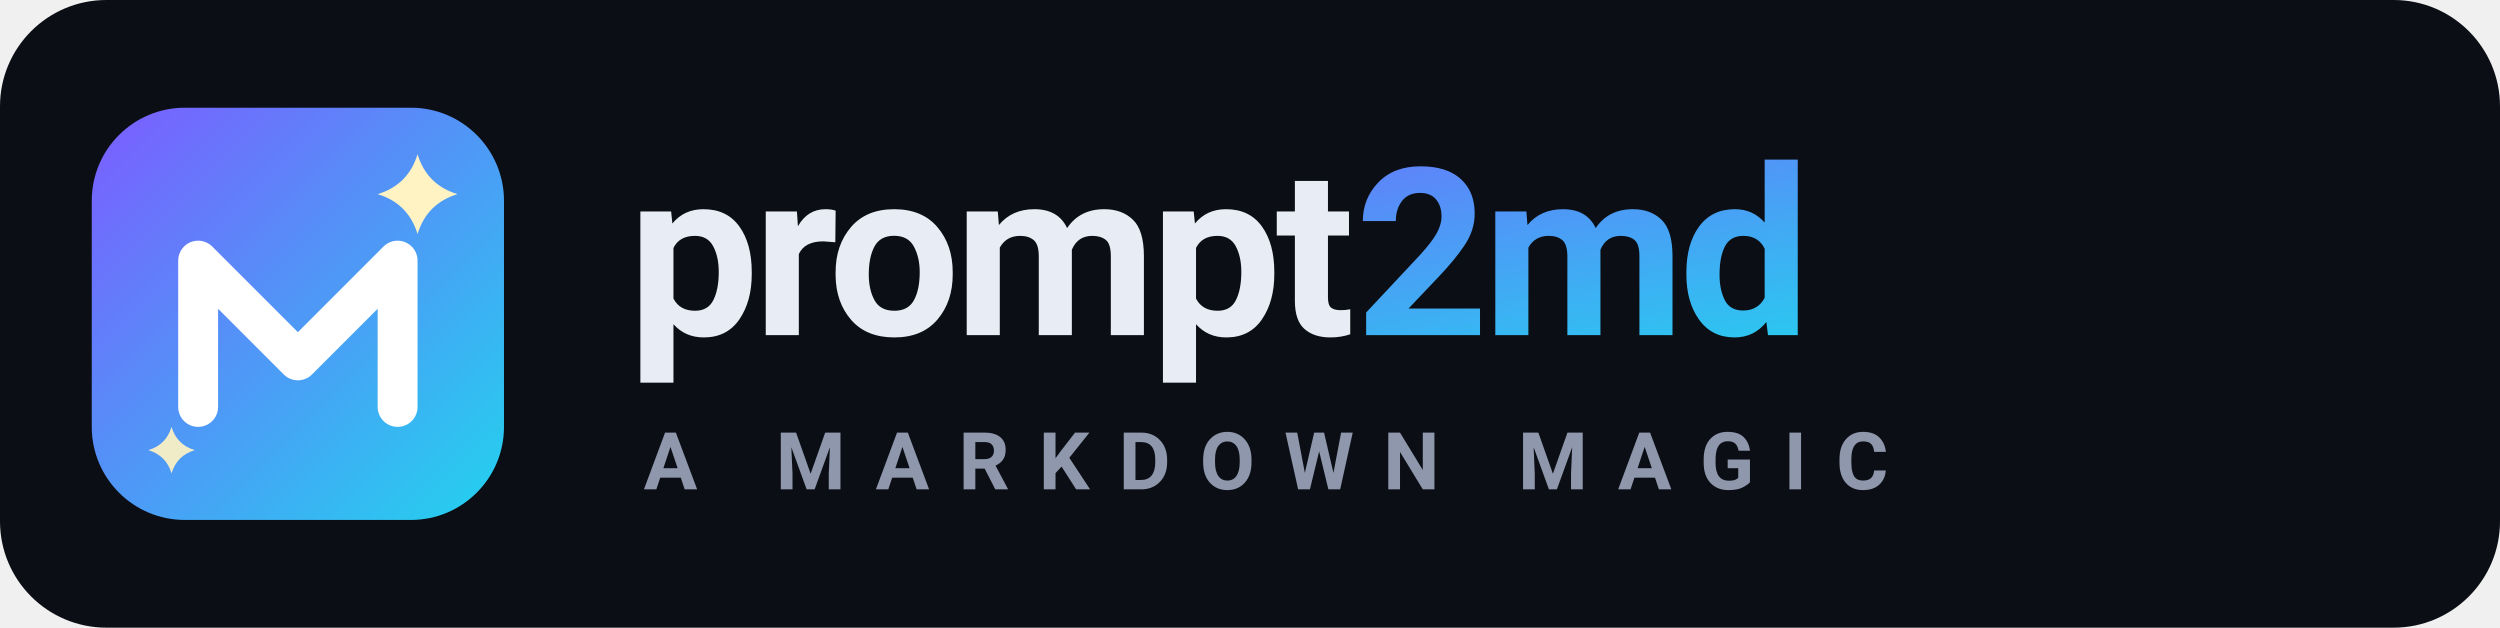
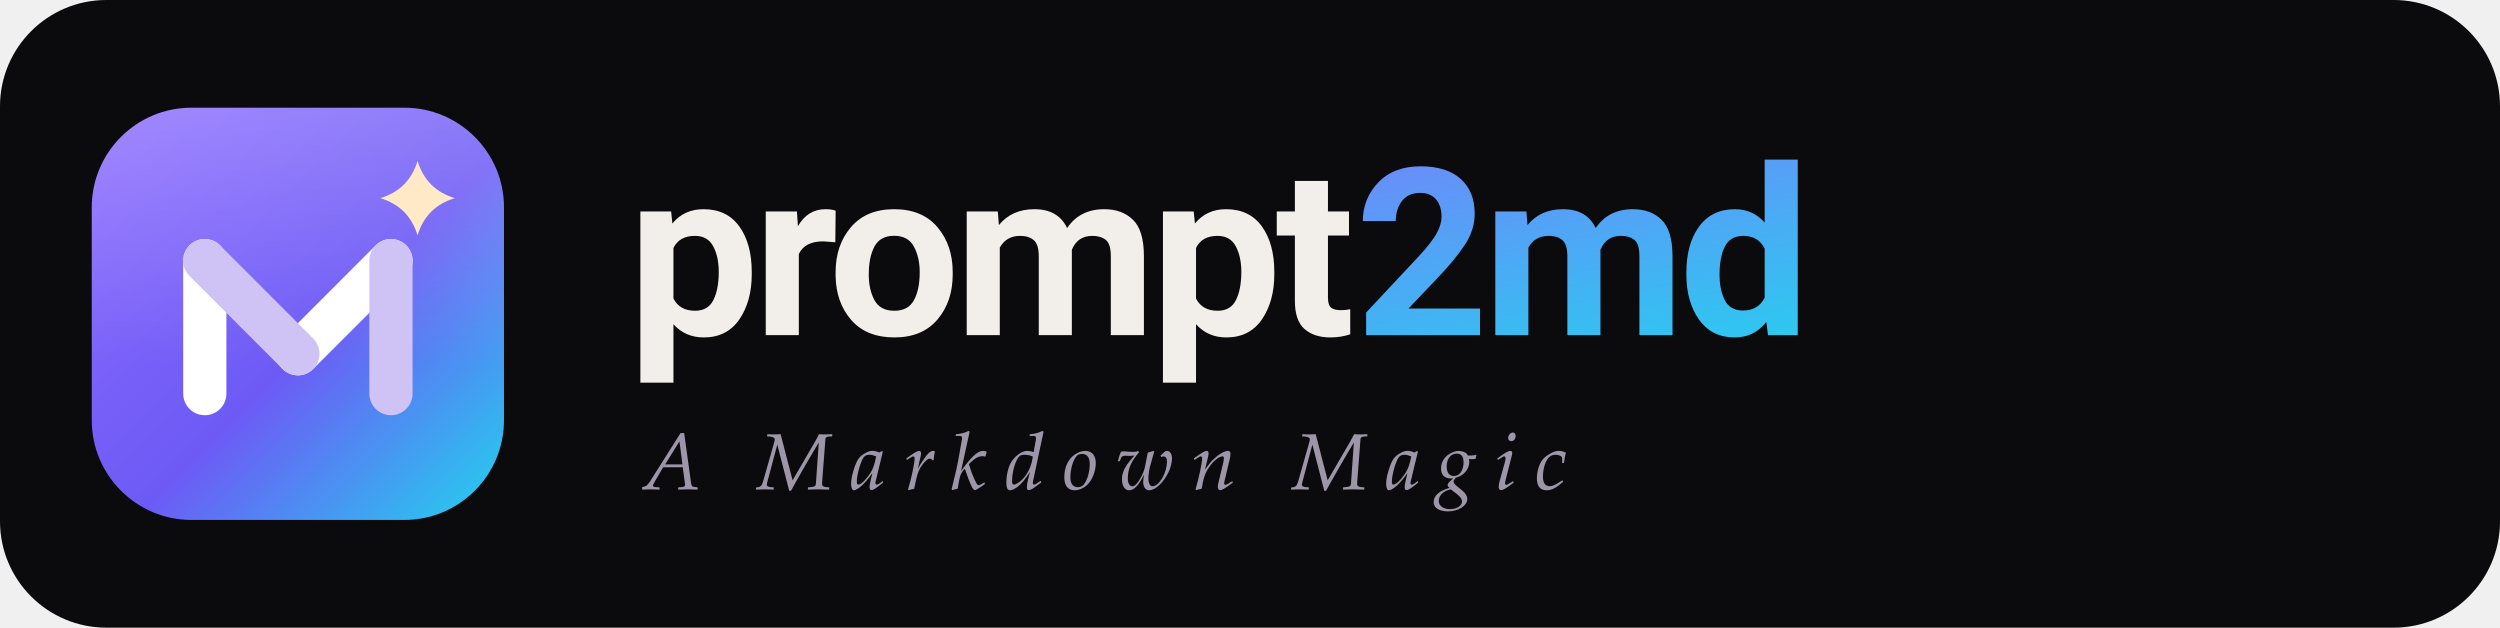
<svg xmlns="http://www.w3.org/2000/svg" width="470" height="118" viewBox="0 0 470 118" role="img" aria-label="prompt2md — A Markdown Magic">
  <defs>
-     <linearGradient id="p2md-g" x1="0" y1="0" x2="1" y2="1">
-       <stop offset="0" stop-color="#7C5CFF" />
+     <linearGradient id="p2md-badge" x1="0" y1="0" x2="1" y2="1">
+       <stop offset="0" stop-color="#8B6BFF" />
+       <stop offset="0.55" stop-color="#6D5AF5" />
      <stop offset="1" stop-color="#22D3EE" />
    </linearGradient>
+     <linearGradient id="p2md-word" x1="0" y1="0" x2="1" y2="1">
+       <stop offset="0" stop-color="#8B6BFF" />
+       <stop offset="1" stop-color="#22D3EE" />
+     </linearGradient>
+     <linearGradient id="p2md-sheen" x1="0" y1="0" x2="0" y2="1">
+       <stop offset="0" stop-color="#FFFFFF" stop-opacity="0.20" />
+       <stop offset="0.62" stop-color="#FFFFFF" stop-opacity="0" />
+     </linearGradient>
  </defs>
-   <rect x="0" y="0" width="470" height="118" rx="20" fill="#0B0E14" />
+   <rect x="0" y="0" width="470" height="118" rx="20" fill="#0B0A0C" />
  <g transform="translate(16,19) scale(1.25)">
-     <rect x="1" y="1" width="62" height="62" rx="14" fill="url(#p2md-g)" />
-     <path d="M17 46 V24 L32 39 L47 24 V46" fill="none" stroke="#ffffff" stroke-width="6" stroke-linecap="round" stroke-linejoin="round" />
-     <path d="M50 8 Q51.4 12.6 56 14 Q51.4 15.4 50 20 Q48.6 15.4 44 14 Q48.6 12.6 50 8 Z" fill="#FFF3C4" />
-     <path d="M13 49 Q13.8 51.7 16.5 52.5 Q13.8 53.3 13 56 Q12.2 53.3 9.5 52.5 Q12.2 51.7 13 49 Z" fill="#FFF3C4" opacity="0.92" />
+     <rect x="1" y="1" width="62" height="62" rx="15" fill="url(#p2md-badge)" />
+     <rect x="1" y="1" width="62" height="62" rx="15" fill="url(#p2md-sheen)" />
+     <path d="M18 44V24M32 38L46 24" fill="none" stroke="#FFFFFF" stroke-width="6.5" stroke-linecap="round" stroke-linejoin="round" />
+     <path d="M18 24L32 38M46 24V44" fill="none" stroke="#CFC3F5" stroke-width="6.5" stroke-linecap="round" stroke-linejoin="round" />
+     <path d="M50 9 Q51.3 13.3 55.6 14.6 Q51.3 15.9 50 20.2 Q48.7 15.9 44.4 14.6 Q48.7 13.3 50 9 Z" fill="#FFE9C7" />
  </g>
-   <text x="118" y="63" font-family="'Segoe UI', system-ui, -apple-system, Roboto, 'Helvetica Neue', sans-serif" font-size="44" font-weight="700" letter-spacing="-1.2" fill="#E8ECF4">prompt<tspan fill="url(#p2md-g)">2md</tspan>
+   <text x="118" y="63" font-family="'Segoe UI', system-ui, -apple-system, Roboto, 'Helvetica Neue', sans-serif" font-size="44" font-weight="700" letter-spacing="-1.2" fill="#F2EFEA">prompt<tspan fill="url(#p2md-word)">2md</tspan>
  </text>
-   <text x="121" y="92" font-family="'Segoe UI', system-ui, -apple-system, Roboto, 'Helvetica Neue', sans-serif" font-size="15" font-weight="600" letter-spacing="5.5" fill="#8E97AB">A MARKDOWN MAGIC</text>
+   <text x="121" y="92" font-family="ui-serif, 'Iowan Old Style', 'Palatino Linotype', Palatino, Georgia, serif" font-size="15" font-style="italic" letter-spacing="3.4" fill="#9C96A8">A Markdown Magic</text>
</svg>
